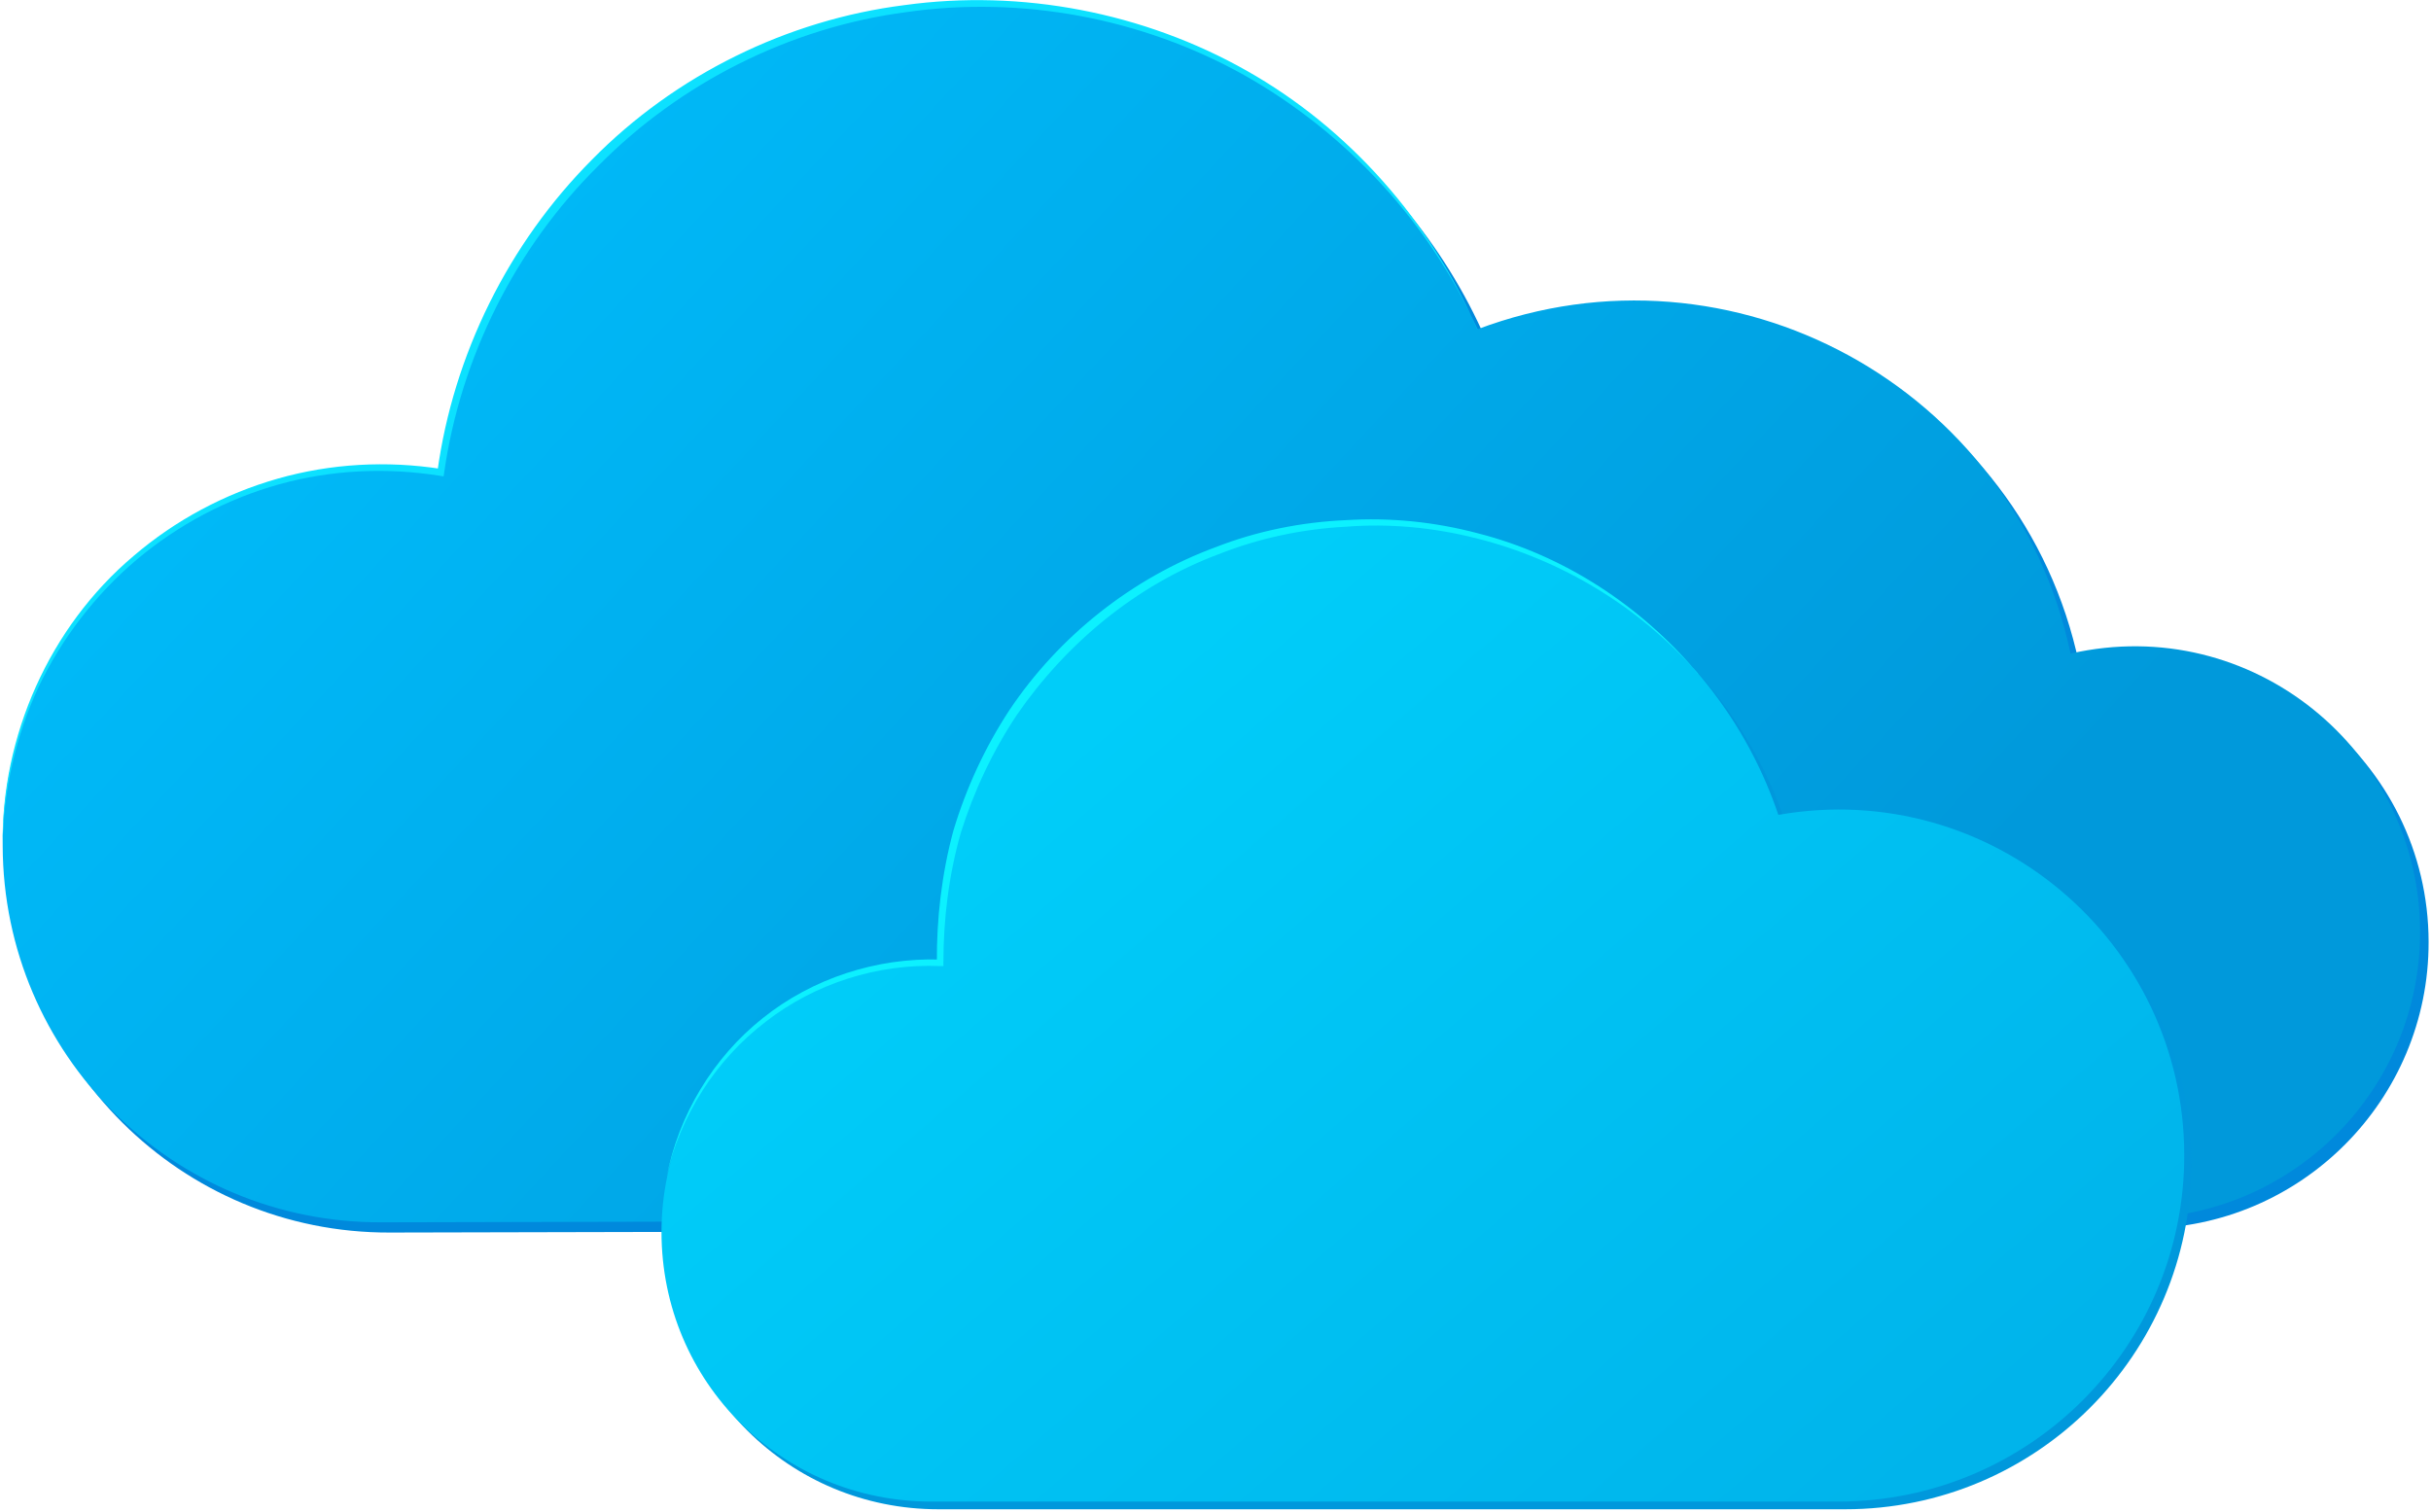
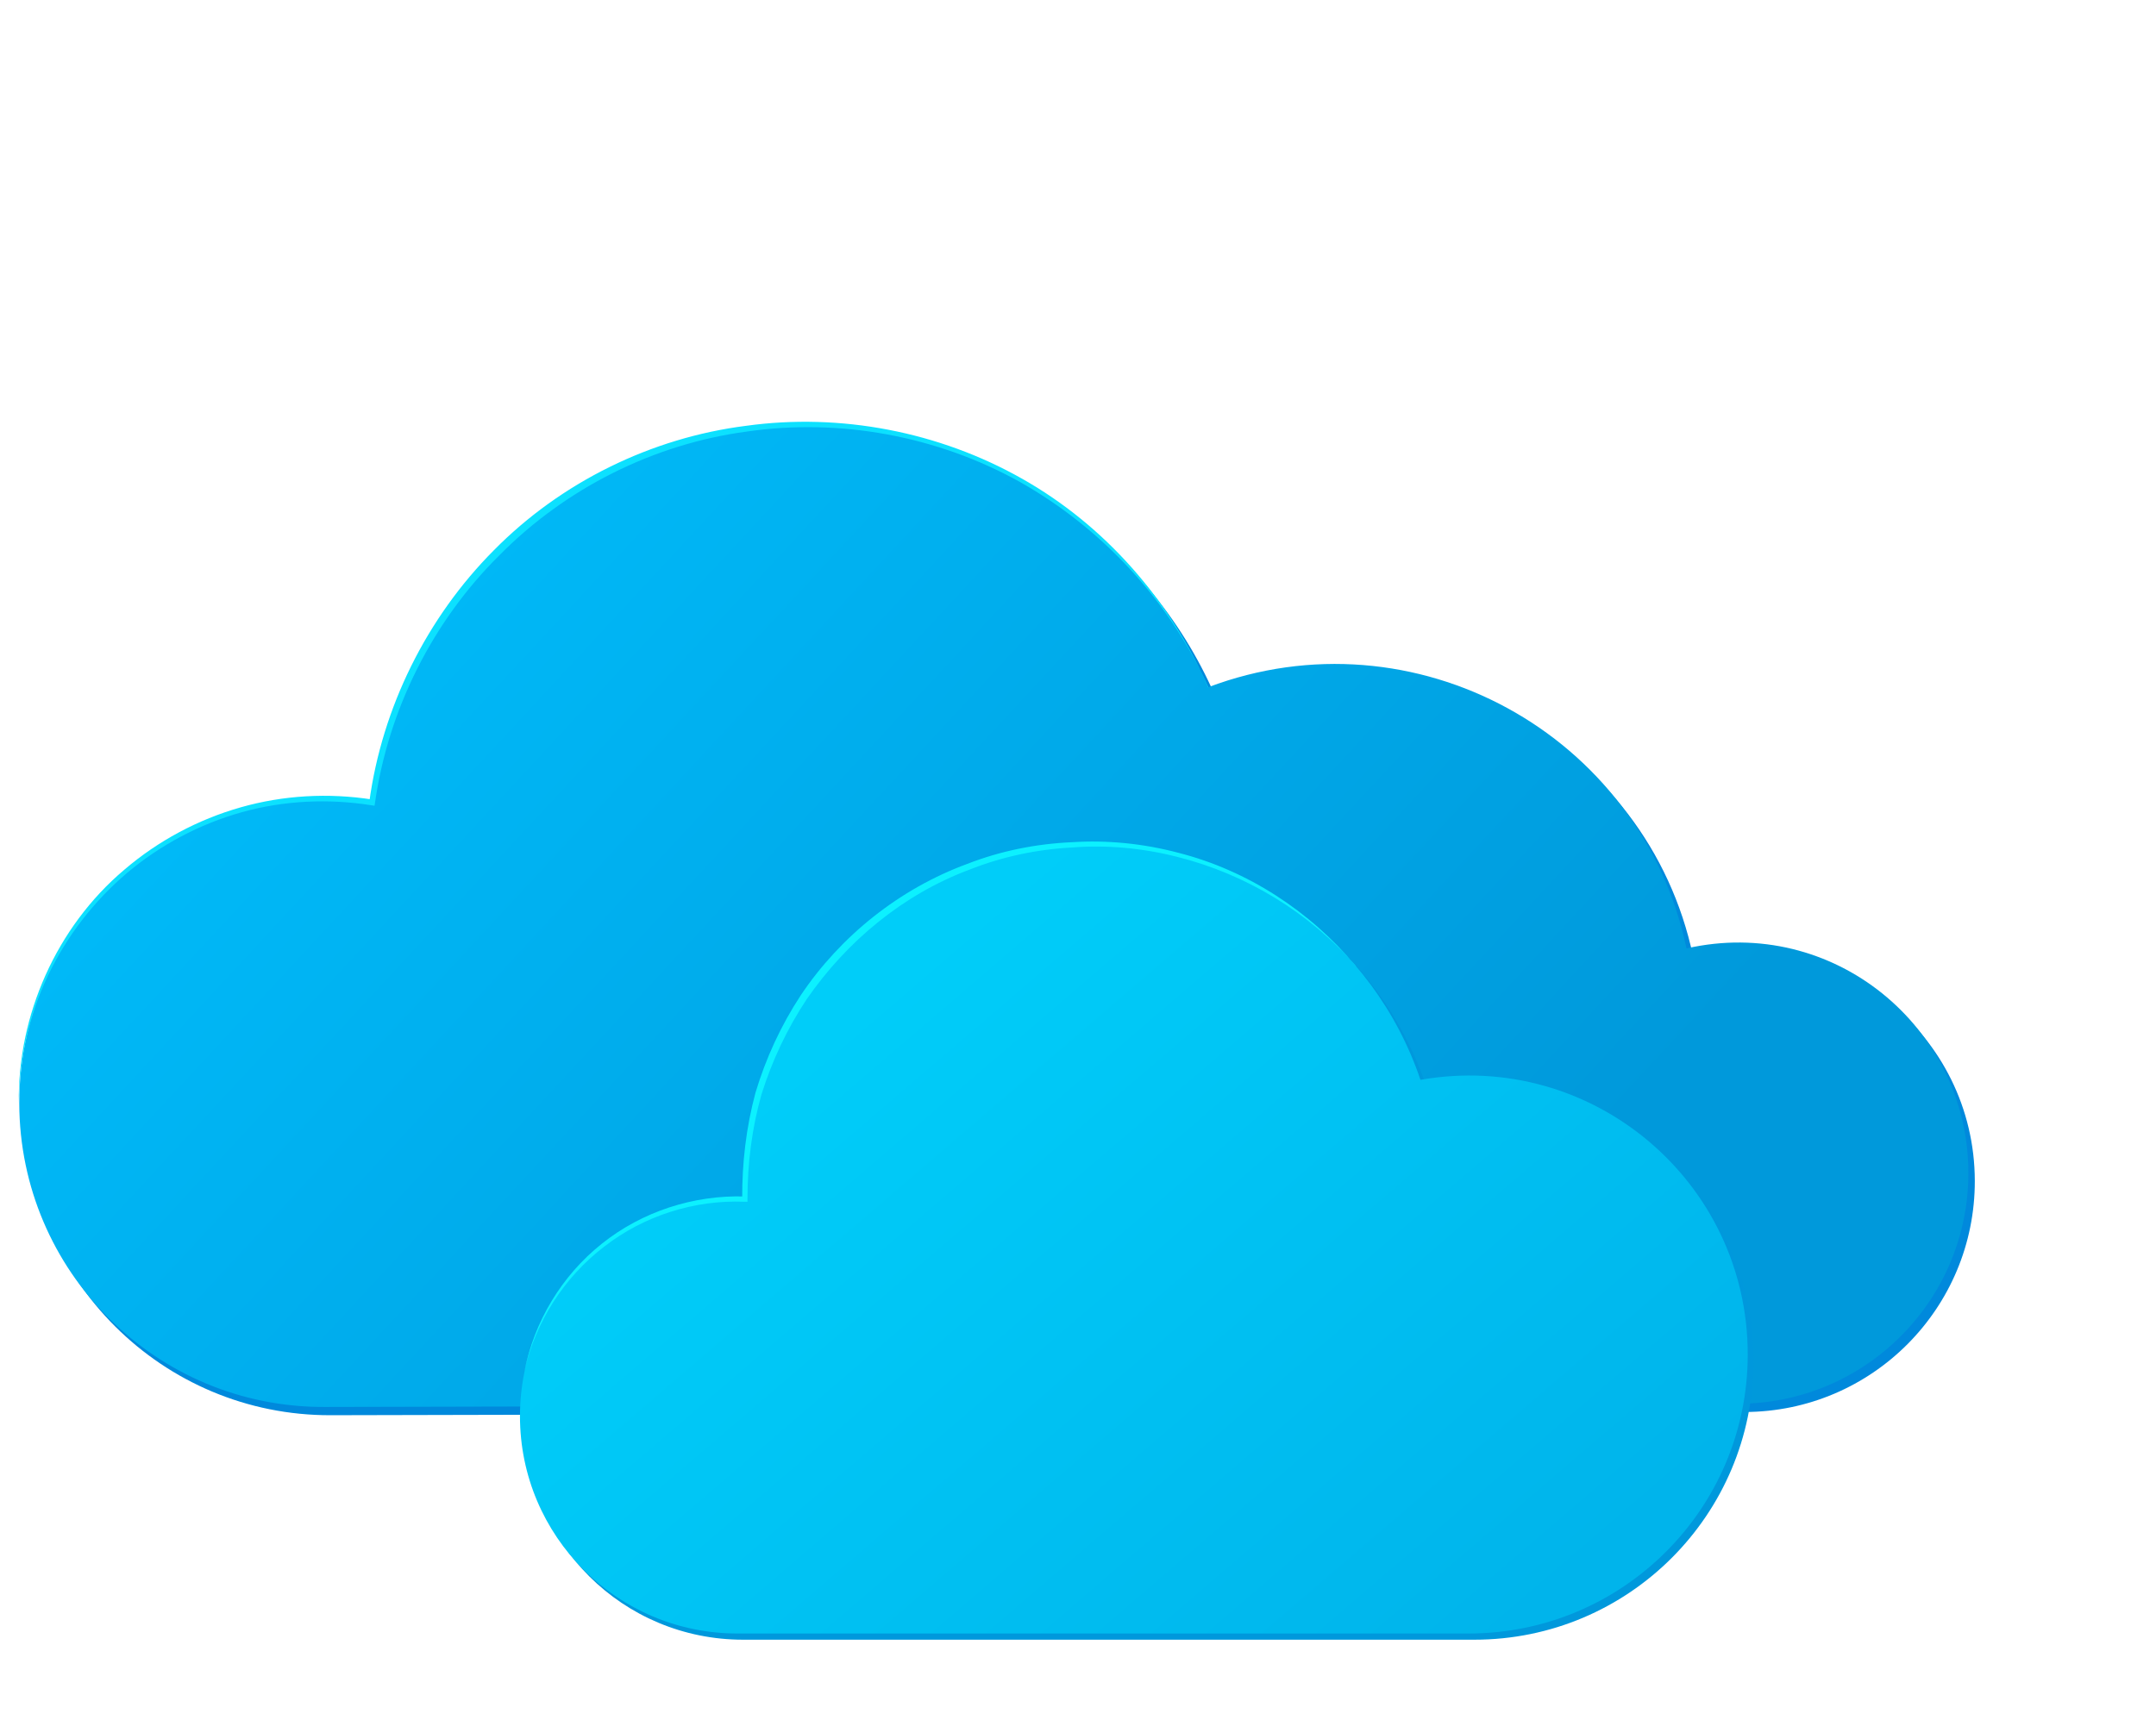
- <svg xmlns="http://www.w3.org/2000/svg" width="907" height="564" viewBox="0 0 907 564" fill="none">
-   <path d="M775.668 247.558C754.654 148.025 649.369 90.831 554.38 126.697C523.071 54.966 451.324 4.775 368.01 4.987C265.591 5.199 181.109 81.387 167.63 180.071C81.555 166.17 3.972 232.596 4.184 319.395C4.396 397.175 67.546 460.099 145.342 459.886L799.548 458.401C858.558 458.295 906.212 410.332 906.106 351.441C906 283.848 843.275 232.384 775.774 247.664L775.668 247.558Z" fill="#0089DC" />
-   <path d="M772.484 243.738C751.47 144.205 646.185 87.011 551.196 122.877C519.886 51.146 448.246 0.955 364.825 1.167C262.407 1.379 177.924 77.567 164.339 176.251C78.371 162.35 0.788 228.776 1 315.575C1.212 393.355 64.362 456.279 142.157 456.066L796.364 454.581C855.374 454.475 903.028 406.512 902.922 347.621C902.816 280.028 840.091 228.564 772.59 243.844L772.484 243.738Z" fill="url(#paint0_linear_427_454)" />
-   <path d="M551.302 122.983C533.366 82.979 502.162 49.448 464.167 28.013C425.959 6.685 380.958 -1.698 337.868 4.563C294.671 10.293 253.81 30.878 223.244 61.863C192.359 92.423 171.875 133.276 165.719 176.357L165.507 177.736L164.127 177.524C144.174 174.341 123.584 175.296 104.162 180.707C84.74 186.119 66.484 195.775 50.989 208.827C35.6 221.879 22.97 238.22 14.267 256.577C5.776 274.934 1.212 295.202 1 315.575C0.363 274.828 18.406 233.975 49.822 207.447C65.423 194.077 83.89 184.209 103.631 178.585C123.372 172.961 144.28 171.794 164.658 174.977L163.172 176.145C169.116 132.427 189.705 90.831 220.909 59.528C251.9 28.013 293.716 7.428 337.443 1.91C381.17 -4.139 426.702 4.669 465.016 26.315C503.436 47.962 533.896 82.767 551.196 122.983H551.302Z" fill="#0CE1FF" />
-   <path d="M666.138 306.874C644.699 243.419 584.734 197.685 514.049 197.685C424.579 197.685 351.453 271.114 353.575 362.052C295.52 360.036 249.458 406.406 249.458 462.539C249.458 518.672 294.565 563.133 350.073 563.133H688.426C759.748 563.133 817.591 505.302 817.591 433.995C817.591 353.987 745.526 293.079 666.351 306.874H666.138Z" fill="#0098DC" />
-   <path d="M663.485 304.009C642.046 240.554 582.081 194.82 511.396 194.82C421.925 194.82 348.799 268.249 350.922 359.187C292.867 357.171 246.805 403.541 246.805 459.674C246.805 515.807 291.912 560.268 347.42 560.268H685.773C757.095 560.268 814.938 502.437 814.938 431.13C814.938 351.122 742.873 290.214 663.697 304.009H663.485Z" fill="url(#paint1_linear_427_454)" />
-   <path d="M633.555 251.378C611.904 226.548 582.611 208.827 550.878 200.869C535.064 196.837 518.507 195.245 502.268 196.518C486.03 197.367 469.792 200.763 454.615 206.811C423.942 218.271 397.833 240.024 379.366 266.764C370.345 280.346 363.34 295.202 358.458 310.8C354 326.505 351.983 342.846 351.983 359.187V360.46H350.71C327.467 359.505 304.011 366.933 285.65 381.258C267.183 395.371 253.704 416.169 248.716 439.195C253.173 416.062 266.015 394.628 284.589 379.879C303.162 365.023 327.042 357.277 350.816 358.02L349.542 359.187C349.436 342.633 351.347 326.08 355.698 309.951C360.474 294.034 367.479 278.861 376.606 264.96C395.074 237.371 422.456 215.618 453.553 204.158C469.049 198.11 485.499 194.82 502.056 194.078C518.613 193.017 535.276 194.714 551.302 198.959C583.46 207.129 612.435 226.123 633.449 251.378H633.555Z" fill="#0CF1FF" />
+ <svg xmlns="http://www.w3.org/2000/svg" viewBox="0 0 94 75" fill="none">
+   <path d="M73.82 41.72C71.84 32.34 61.92 26.95 52.97 30.33C50.02 23.56 43.26 18.84 35.41 18.85C25.76 18.87 17.8 26.05 16.52 35.35C8.42 34.05 1.11 40.3 1.12 48.48C1.14 55.81 7.09 61.74 14.42 61.72L76.06 61.58C81.62 61.57 86.11 57.05 86.1 51.5C86.09 45.13 80.18 40.28 73.82 41.72Z" fill="#0089DC" />
+   <path d="M73.53 41.36C71.55 31.98 61.63 26.59 52.68 29.97C49.73 23.2 42.97 18.48 35.12 18.49C25.47 18.51 17.51 25.69 16.24 34.99C8.14 33.69 0.83 39.94 0.84 48.12C0.86 55.45 6.81 61.38 14.14 61.36L75.78 61.22C81.34 61.21 85.83 56.69 85.82 51.14C85.81 44.77 79.9 39.92 73.54 41.36H73.53Z" fill="url(#paint0_linear_436_3)" />
+   <path d="M52.68 29.97C50.99 26.2 48.05 23.04 44.47 21.02C40.88 19.02 36.63 18.23 32.57 18.82C28.5 19.36 24.65 21.3 21.77 24.22C18.86 27.1 16.93 30.95 16.35 35.01L16.33 35.14L16.2 35.12C14.32 34.82 12.38 34.91 10.55 35.42C8.72 35.93 7 36.84 5.54 38.07C4.09 39.3 2.9 40.84 2.08 42.57C1.26 44.3 0.84 46.21 0.82 48.12C0.76 44.28 2.46 40.43 5.42 37.93C6.89 36.67 8.63 35.74 10.49 35.21C12.35 34.68 14.32 34.57 16.24 34.87L16.1 34.98C16.66 30.86 18.6 26.94 21.54 23.99C24.47 21.02 28.41 19.09 32.53 18.57C36.65 18 40.94 18.83 44.55 20.87C48.17 22.91 51.04 26.19 52.67 29.98L52.68 29.97Z" fill="#0CE1FF" />
+   <path d="M62.18 47.36C60.16 41.38 54.51 37.07 47.85 37.07C39.42 37.07 32.53 43.99 32.73 52.56C27.26 52.37 22.92 56.74 22.92 62.03C22.92 67.32 27.17 71.51 32.4 71.51H64.28C71 71.51 76.45 66.06 76.45 59.34C76.45 51.8 69.66 46.06 62.2 47.36H62.18Z" fill="#0098DC" />
+   <path d="M61.93 47.09C59.91 41.11 54.26 36.8 47.6 36.8C39.17 36.8 32.28 43.72 32.48 52.29C27.01 52.1 22.67 56.47 22.67 61.76C22.67 67 26.92 71.24 32.15 71.24H64.03C70.75 71.24 76.2 65.79 76.2 59.07C76.2 51.53 69.41 45.79 61.95 47.09H61.93Z" fill="url(#paint1_linear_436_3)" />
+   <path d="M59.12 42.13C57.08 39.79 54.32 38.12 51.33 37.37C49.84 36.99 48.28 36.84 46.75 36.96C45.22 37.04 43.69 37.36 42.26 37.93C39.37 39.01 36.91 41.06 35.17 43.58C34.32 44.86 33.66 46.26 33.2 47.73C32.78 49.21 32.59 50.75 32.59 52.29V52.41H32.47C30.28 52.32 28.07 53.02 26.34 54.37C24.6 55.7 23.33 57.66 22.86 59.83C23.28 57.65 24.49 55.63 26.24 54.24C27.99 52.84 30.24 52.11 32.48 52.18L32.36 52.29C32.35 50.73 32.53 49.17 32.94 47.65C33.39 46.15 34.05 44.72 34.91 43.41C36.65 40.81 39.23 38.76 42.16 37.68C43.62 37.11 45.17 36.8 46.73 36.73C48.29 36.63 49.86 36.79 51.37 37.19C54.4 37.96 57.13 39.75 59.11 42.13H59.12Z" fill="#0CF1FF" />
  <defs>
-     <linearGradient id="paint0_linear_427_454" x1="173.679" y1="81.069" x2="601.421" y2="477.696" gradientUnits="userSpaceOnUse">
+     <linearGradient id="paint0_linear_436_3" x1="17.11" y1="26.02" x2="57.41" y2="63.39" gradientUnits="userSpaceOnUse">
      <stop stop-color="#00B9F7" />
      <stop offset="1" stop-color="#0099DB" />
    </linearGradient>
-     <linearGradient id="paint1_linear_427_454" x1="393.552" y1="280.4" x2="663.521" y2="595.052" gradientUnits="userSpaceOnUse">
+     <linearGradient id="paint1_linear_436_3" x1="36.513" y1="44.863" x2="61.956" y2="74.511" gradientUnits="userSpaceOnUse">
      <stop stop-color="#00CDF9" />
      <stop offset="1" stop-color="#00B4EB" />
    </linearGradient>
  </defs>
</svg>
